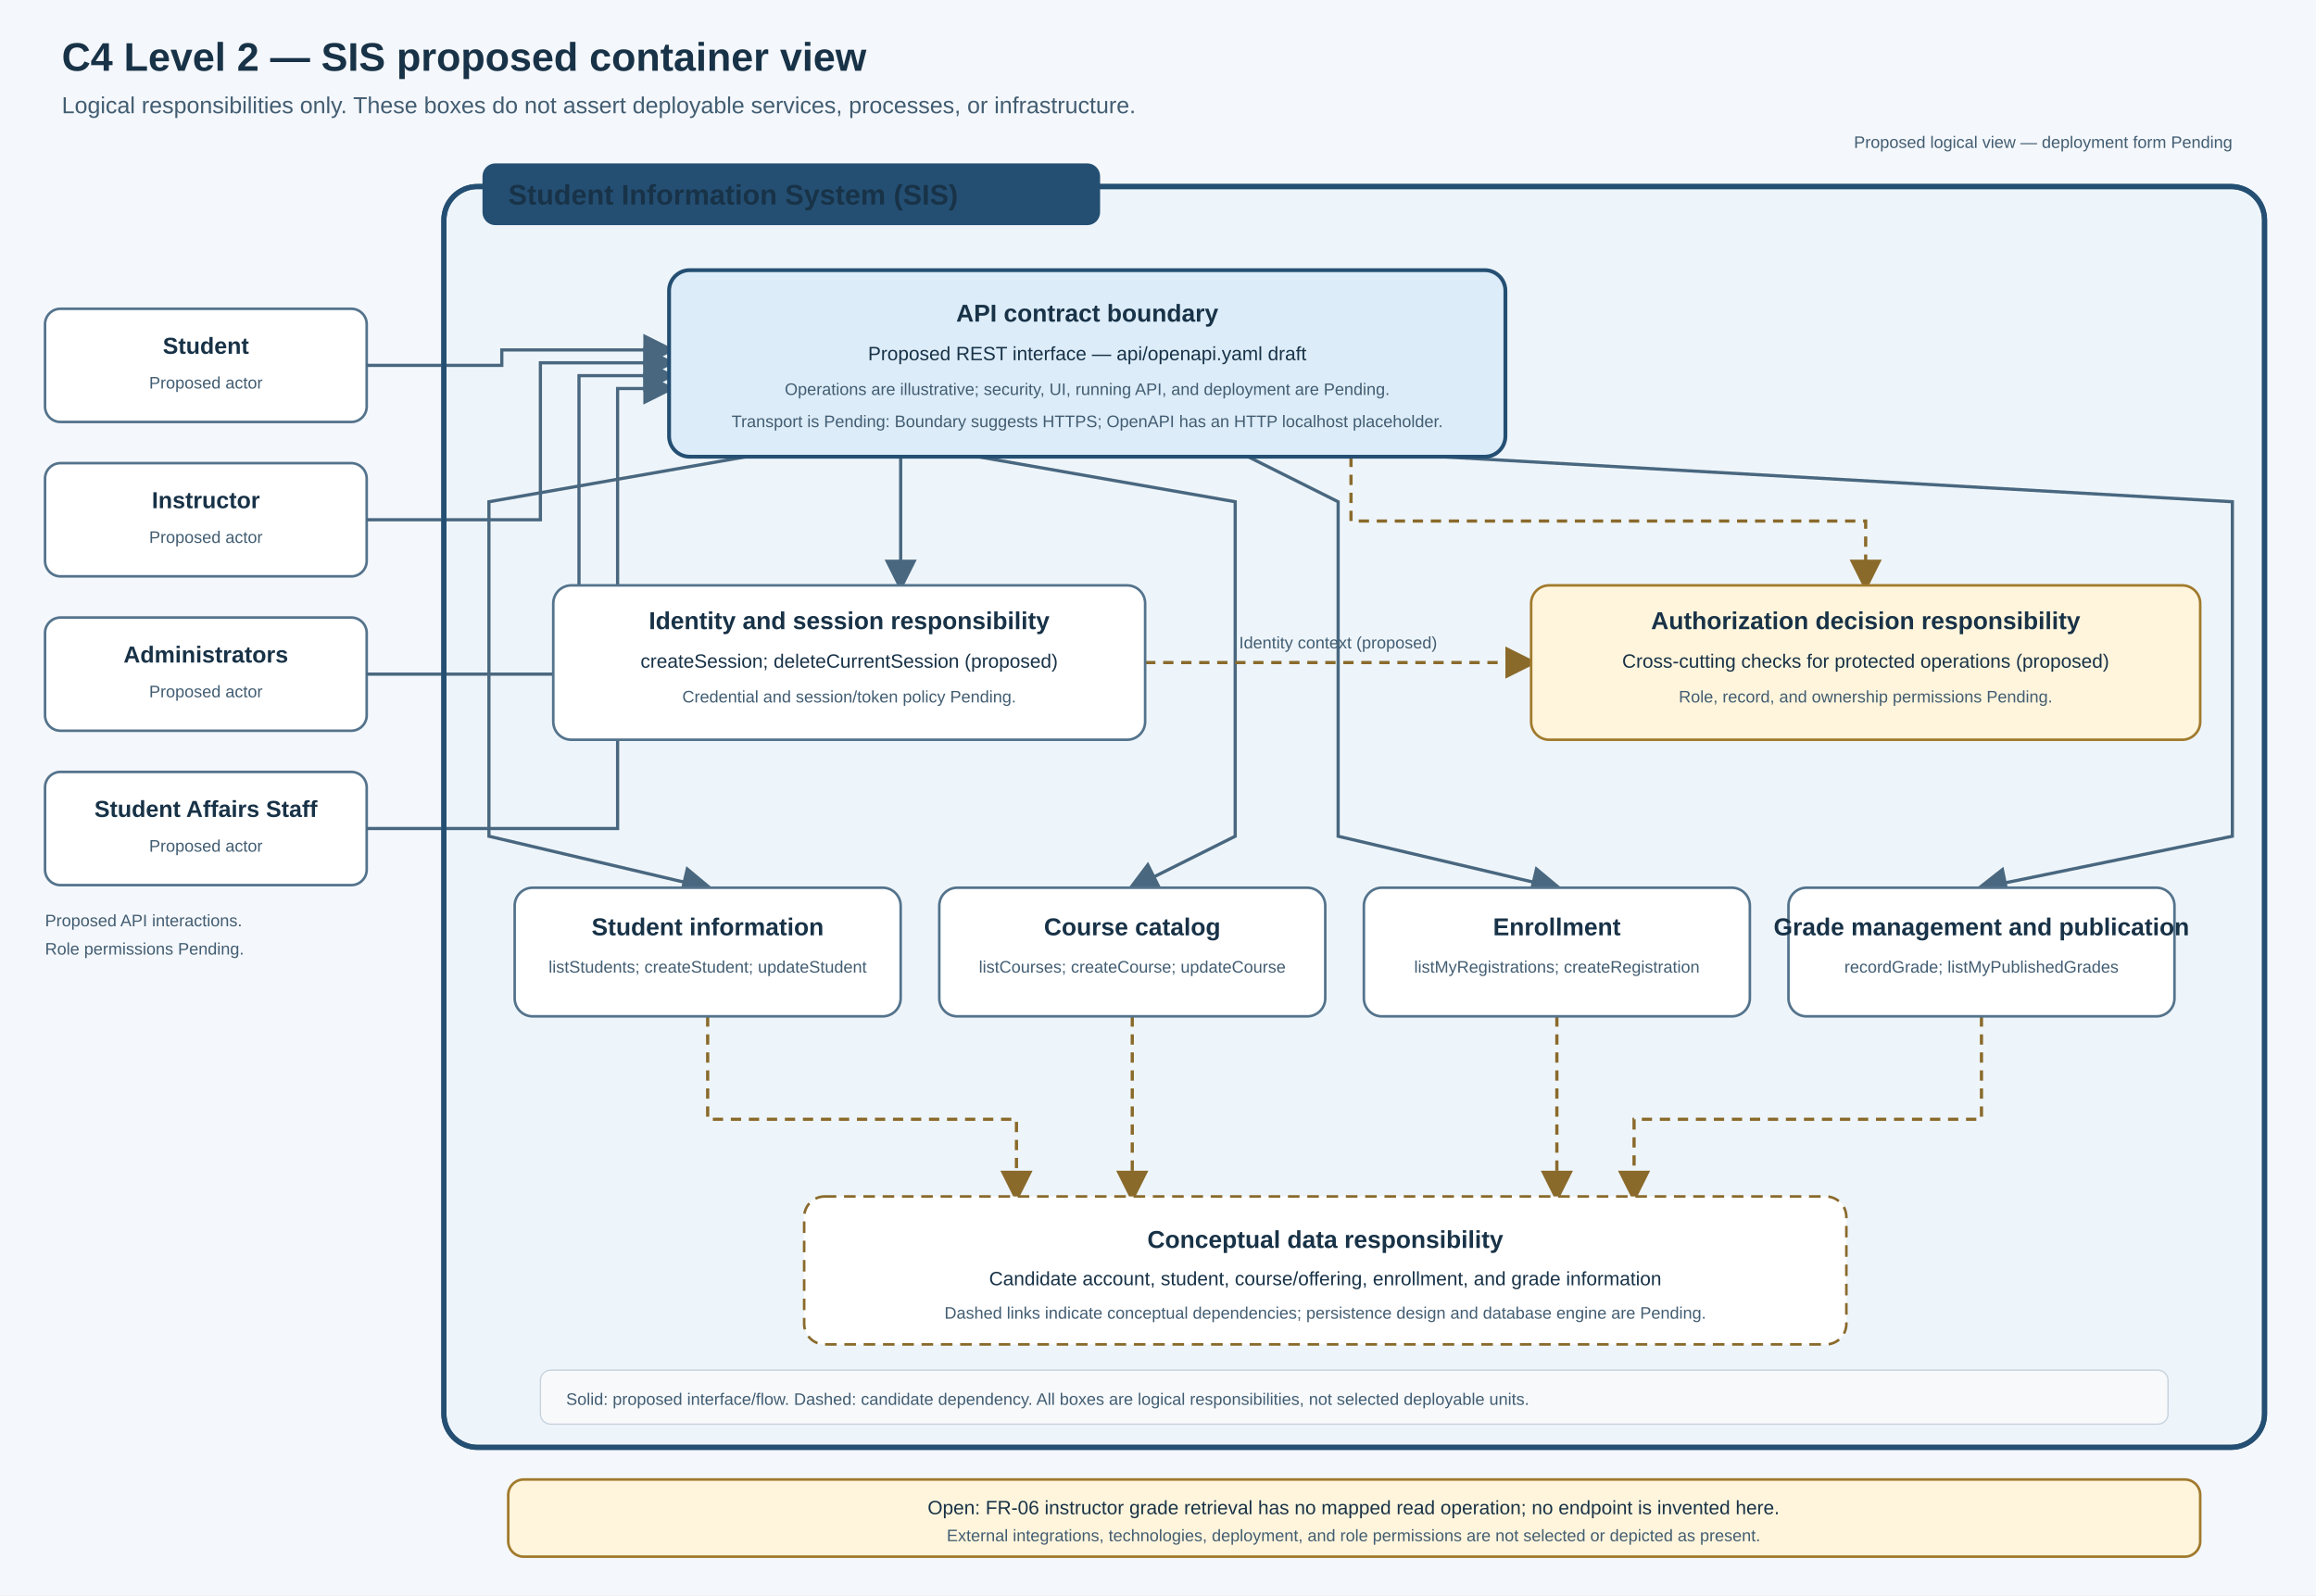
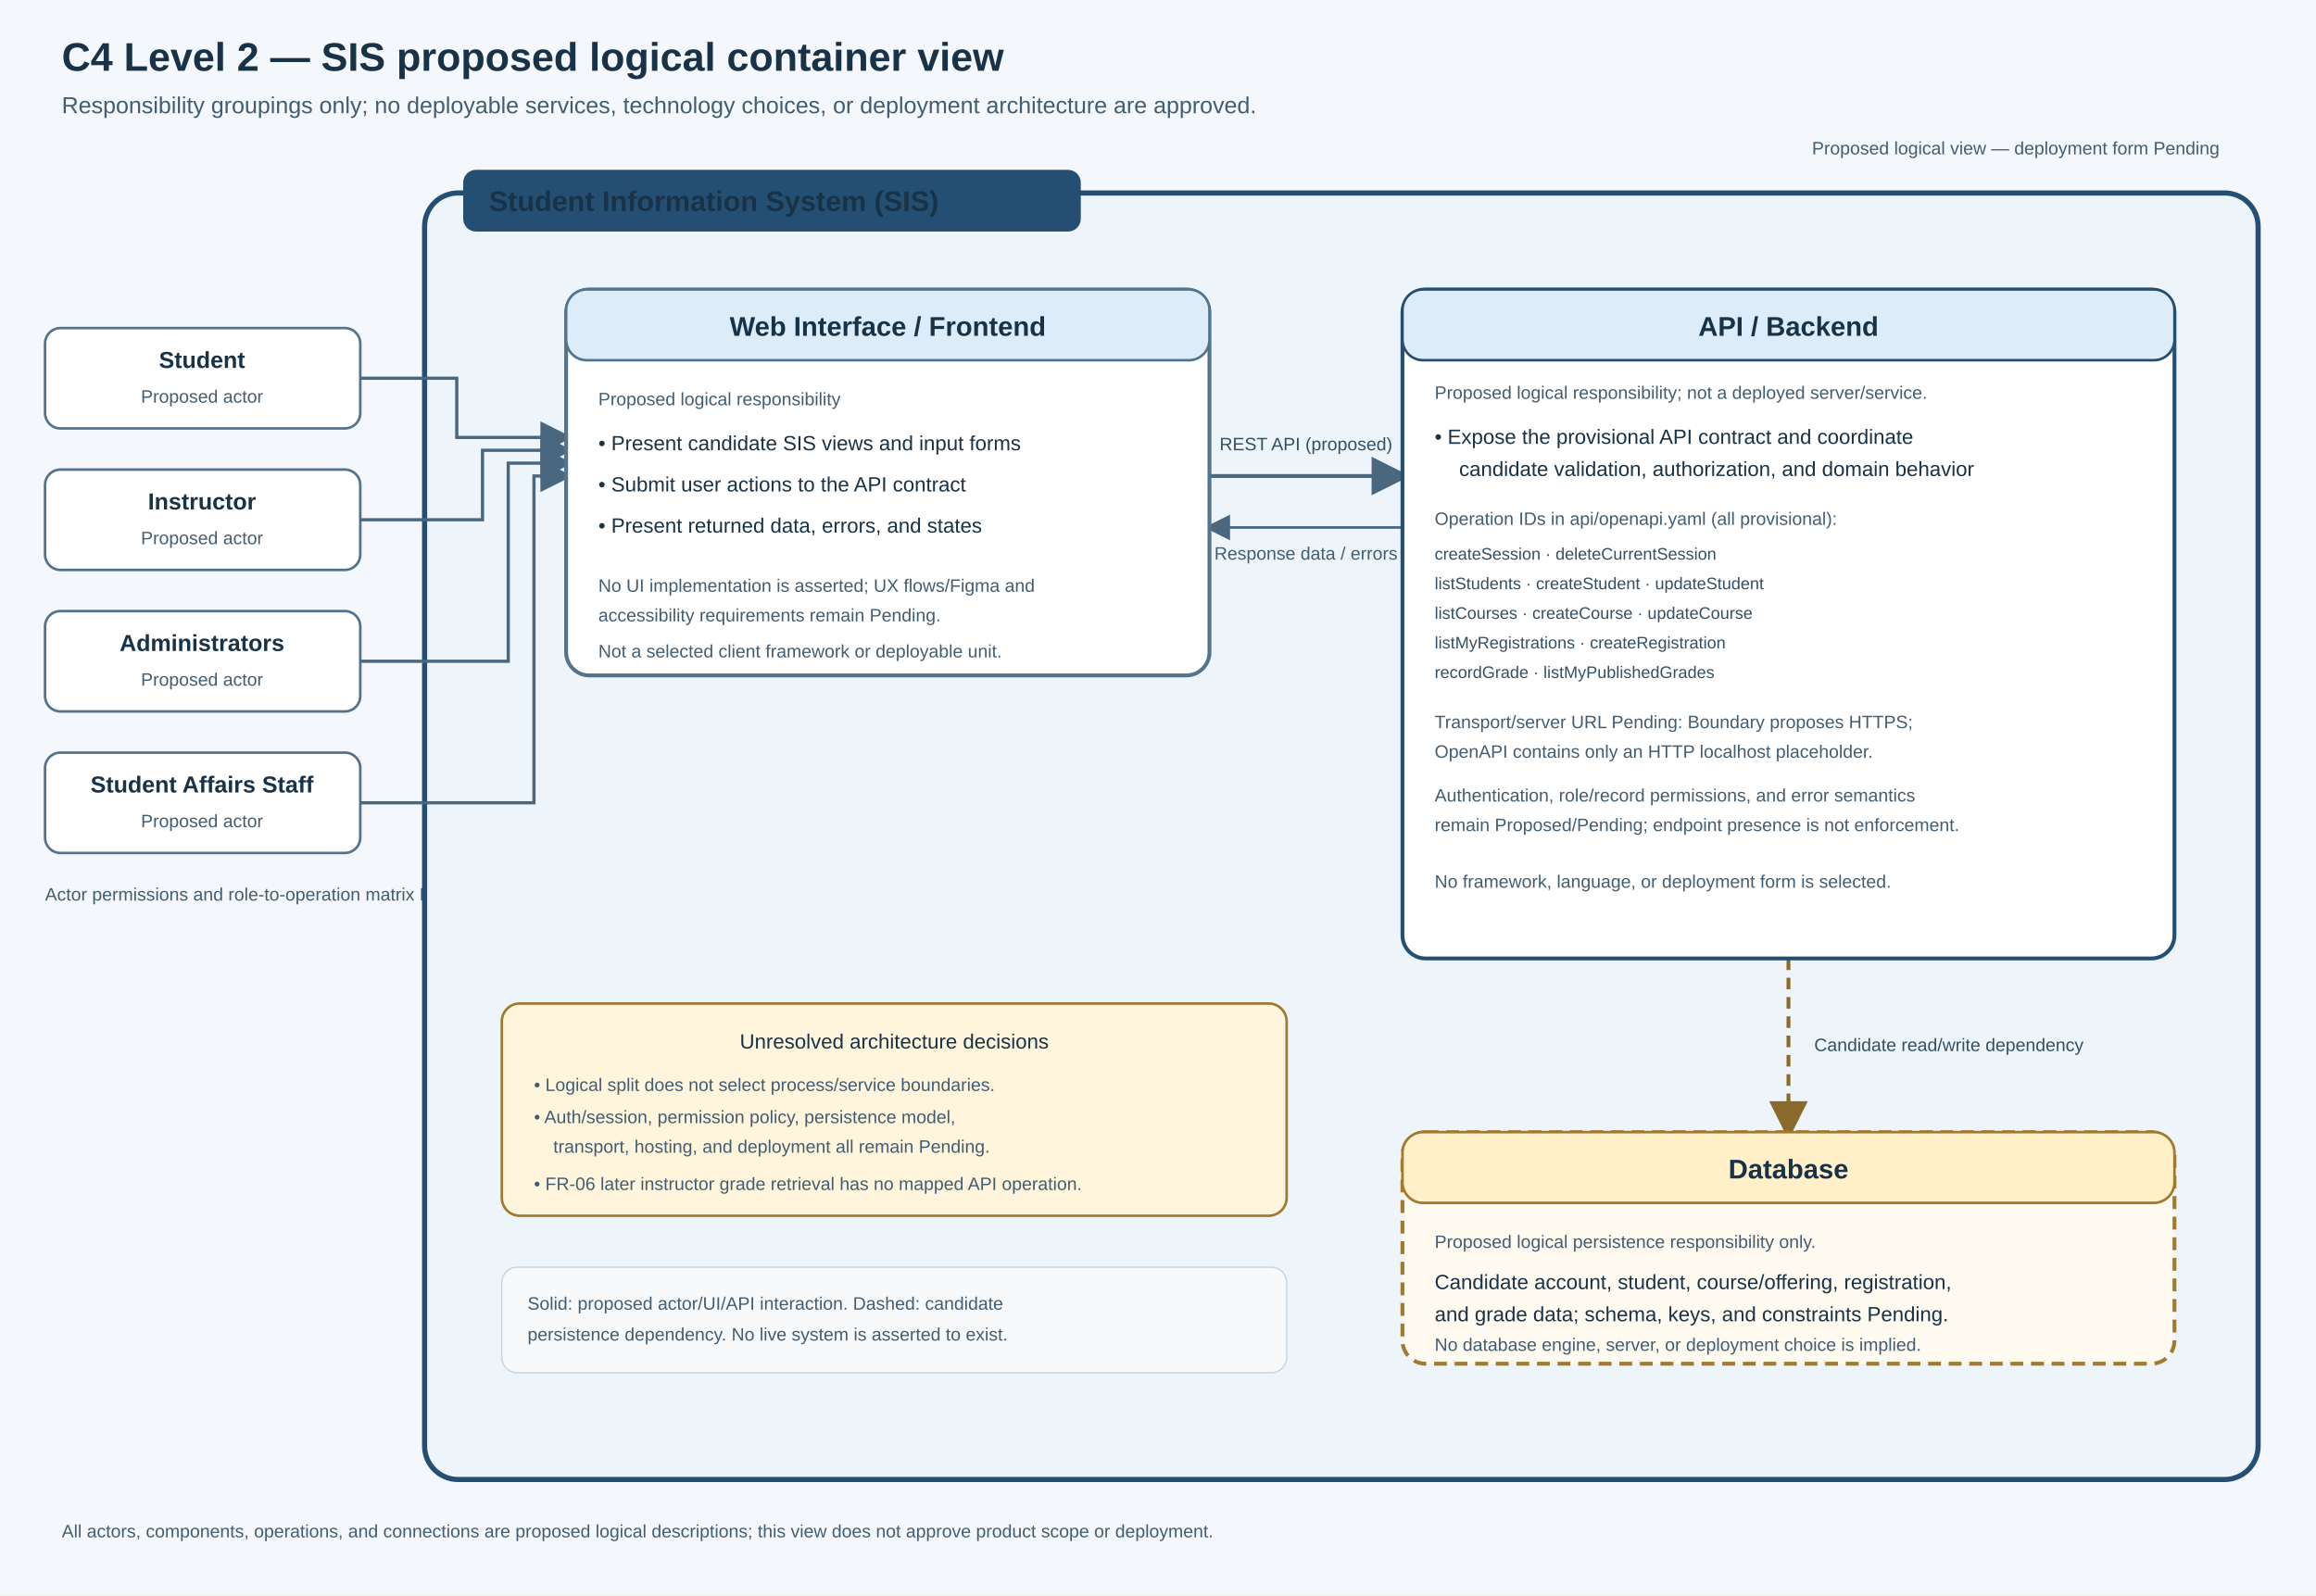
<svg xmlns="http://www.w3.org/2000/svg" width="1800" height="1240" viewBox="0 0 1800 1240" role="img" aria-labelledby="title description">
  <defs>
    <marker id="arrow" markerWidth="10" markerHeight="10" refX="8" refY="5" orient="auto" markerUnits="strokeWidth">
      <path d="M0,0 L10,5 L0,10 z" fill="#49677f" />
    </marker>
    <marker id="dashArrow" markerWidth="10" markerHeight="10" refX="8" refY="5" orient="auto" markerUnits="strokeWidth">
      <path d="M0,0 L10,5 L0,10 z" fill="#8a6a2b" />
    </marker>
    <style>
      text { font-family: Arial, Helvetica, sans-serif; fill: #183247; }
      .title { font-size: 31px; font-weight: 700; }
      .subtitle { font-size: 18px; fill: #425d72; }
      .actor-title { font-size: 18px; font-weight: 700; }
-       .card-title { font-size: 19px; font-weight: 700; }
-       .body { font-size: 15px; }
-       .small { font-size: 13px; fill: #425d72; }
-       .edge-label { font-size: 13px; fill: #334f66; }
+       .card-title { font-size: 21px; font-weight: 700; }
+       .body { font-size: 16px; }
+       .small { font-size: 14px; fill: #425d72; }
+       .edge-label { font-size: 14px; fill: #334f66; }
+       .operation { font-size: 13px; fill: #334f66; }
    </style>
  </defs>
  <rect width="1800" height="1240" fill="#f4f7fb" />
-   <text class="title" x="48" y="55">C4 Level 2 — SIS proposed container view</text>
-   <text class="subtitle" x="48" y="88">Logical responsibilities only. These boxes do not assert deployable services, processes, or infrastructure.</text>
-   <rect x="345" y="145" width="1415" height="980" rx="26" fill="#eef5fa" stroke="#244f73" stroke-width="4" />
-   <rect x="35" y="240" width="250" height="88" rx="12" fill="#ffffff" stroke="#54738c" stroke-width="2" />
-   <text class="actor-title" x="160" y="275" text-anchor="middle">Student</text>
-   <text class="small" x="160" y="302" text-anchor="middle">Proposed actor</text>
-   <rect x="35" y="360" width="250" height="88" rx="12" fill="#ffffff" stroke="#54738c" stroke-width="2" />
-   <text class="actor-title" x="160" y="395" text-anchor="middle">Instructor</text>
-   <text class="small" x="160" y="422" text-anchor="middle">Proposed actor</text>
-   <rect x="35" y="480" width="250" height="88" rx="12" fill="#ffffff" stroke="#54738c" stroke-width="2" />
-   <text class="actor-title" x="160" y="515" text-anchor="middle">Administrators</text>
-   <text class="small" x="160" y="542" text-anchor="middle">Proposed actor</text>
-   <rect x="35" y="600" width="250" height="88" rx="12" fill="#ffffff" stroke="#54738c" stroke-width="2" />
-   <text class="actor-title" x="160" y="635" text-anchor="middle">Student Affairs Staff</text>
-   <text class="small" x="160" y="662" text-anchor="middle">Proposed actor</text>
-   <path d="M285 284 H390 V272 H520" fill="none" stroke="#49677f" stroke-width="2.5" marker-end="url(#arrow)" />
-   <path d="M285 404 H420 V282 H520" fill="none" stroke="#49677f" stroke-width="2.5" marker-end="url(#arrow)" />
-   <path d="M285 524 H450 V292 H520" fill="none" stroke="#49677f" stroke-width="2.5" marker-end="url(#arrow)" />
-   <path d="M285 644 H480 V302 H520" fill="none" stroke="#49677f" stroke-width="2.5" marker-end="url(#arrow)" />
-   <text class="small" x="35" y="720">Proposed API interactions.</text>
-   <text class="small" x="35" y="742">Role permissions Pending.</text>
-   <rect x="345" y="145" width="1415" height="980" rx="26" fill="none" stroke="#244f73" stroke-width="4" />
-   <rect x="375" y="127" width="480" height="48" rx="10" fill="#244f73" />
-   <text x="395" y="159" font-size="22" font-weight="700" fill="#ffffff">Student Information System (SIS)</text>
-   <text class="small" x="1735" y="115" text-anchor="end">Proposed logical view — deployment form Pending</text>
-   <path d="M580 355 L380 390 V650 L550 690" fill="none" stroke="#49677f" stroke-width="2.5" marker-end="url(#arrow)" />
-   <path d="M760 355 L960 390 V650 L880 690" fill="none" stroke="#49677f" stroke-width="2.5" marker-end="url(#arrow)" />
-   <path d="M970 355 L1040 390 V650 L1210 690" fill="none" stroke="#49677f" stroke-width="2.5" marker-end="url(#arrow)" />
-   <path d="M1120 355 L1735 390 V650 L1540 690" fill="none" stroke="#49677f" stroke-width="2.5" marker-end="url(#arrow)" />
-   <path d="M700 355 V455" fill="none" stroke="#49677f" stroke-width="2.5" marker-end="url(#arrow)" />
-   <path d="M1050 355 V405 H1450 V455" fill="none" stroke="#8a6a2b" stroke-width="2.5" stroke-dasharray="8 6" marker-end="url(#dashArrow)" />
-   <path d="M890 515 H1190" fill="none" stroke="#8a6a2b" stroke-width="2.5" stroke-dasharray="8 6" marker-end="url(#dashArrow)" />
-   <path d="M550 790 V870 H790 V930" fill="none" stroke="#8a6a2b" stroke-width="2.5" stroke-dasharray="8 6" marker-end="url(#dashArrow)" />
-   <path d="M880 790 V930" fill="none" stroke="#8a6a2b" stroke-width="2.5" stroke-dasharray="8 6" marker-end="url(#dashArrow)" />
-   <path d="M1210 790 V930" fill="none" stroke="#8a6a2b" stroke-width="2.5" stroke-dasharray="8 6" marker-end="url(#dashArrow)" />
-   <path d="M1540 790 V870 H1270 V930" fill="none" stroke="#8a6a2b" stroke-width="2.5" stroke-dasharray="8 6" marker-end="url(#dashArrow)" />
-   <rect x="520" y="210" width="650" height="145" rx="16" fill="#dcecf8" stroke="#244f73" stroke-width="3" />
-   <text class="card-title" x="845" y="250" text-anchor="middle">API contract boundary</text>
-   <text class="body" x="845" y="280" text-anchor="middle">Proposed REST interface — api/openapi.yaml draft</text>
-   <text class="small" x="845" y="307" text-anchor="middle">Operations are illustrative; security, UI, running API, and deployment are Pending.</text>
-   <text class="small" x="845" y="332" text-anchor="middle">Transport is Pending: Boundary suggests HTTPS; OpenAPI has an HTTP localhost placeholder.</text>
-   <rect x="430" y="455" width="460" height="120" rx="14" fill="#ffffff" stroke="#54738c" stroke-width="2" />
-   <text class="card-title" x="660" y="489" text-anchor="middle">Identity and session responsibility</text>
-   <text class="body" x="660" y="519" text-anchor="middle">createSession; deleteCurrentSession (proposed)</text>
-   <text class="small" x="660" y="546" text-anchor="middle">Credential and session/token policy Pending.</text>
-   <rect x="1190" y="455" width="520" height="120" rx="14" fill="#fff5dc" stroke="#a17a2d" stroke-width="2" />
-   <text class="card-title" x="1450" y="489" text-anchor="middle">Authorization decision responsibility</text>
-   <text class="body" x="1450" y="519" text-anchor="middle">Cross-cutting checks for protected operations (proposed)</text>
-   <text class="small" x="1450" y="546" text-anchor="middle">Role, record, and ownership permissions Pending.</text>
-   <text class="small" x="1040" y="504" text-anchor="middle">Identity context (proposed)</text>
-   <rect x="400" y="690" width="300" height="100" rx="14" fill="#ffffff" stroke="#54738c" stroke-width="2" />
-   <text class="card-title" x="550" y="727" text-anchor="middle">Student information</text>
-   <text class="small" x="550" y="756" text-anchor="middle">listStudents; createStudent; updateStudent</text>
-   <rect x="730" y="690" width="300" height="100" rx="14" fill="#ffffff" stroke="#54738c" stroke-width="2" />
-   <text class="card-title" x="880" y="727" text-anchor="middle">Course catalog</text>
-   <text class="small" x="880" y="756" text-anchor="middle">listCourses; createCourse; updateCourse</text>
-   <rect x="1060" y="690" width="300" height="100" rx="14" fill="#ffffff" stroke="#54738c" stroke-width="2" />
-   <text class="card-title" x="1210" y="727" text-anchor="middle">Enrollment</text>
-   <text class="small" x="1210" y="756" text-anchor="middle">listMyRegistrations; createRegistration</text>
-   <rect x="1390" y="690" width="300" height="100" rx="14" fill="#ffffff" stroke="#54738c" stroke-width="2" />
-   <text class="card-title" x="1540" y="727" text-anchor="middle">Grade management and publication</text>
-   <text class="small" x="1540" y="756" text-anchor="middle">recordGrade; listMyPublishedGrades</text>
-   <rect x="625" y="930" width="810" height="115" rx="16" fill="#ffffff" stroke="#8a6a2b" stroke-width="2" stroke-dasharray="9 6" />
-   <text class="card-title" x="1030" y="970" text-anchor="middle">Conceptual data responsibility</text>
-   <text class="body" x="1030" y="999" text-anchor="middle">Candidate account, student, course/offering, enrollment, and grade information</text>
-   <text class="small" x="1030" y="1025" text-anchor="middle">Dashed links indicate conceptual dependencies; persistence design and database engine are Pending.</text>
-   <rect x="420" y="1065" width="1265" height="42" rx="8" fill="#f7f9fb" stroke="#c6d2dc" />
-   <text class="small" x="440" y="1092">Solid: proposed interface/flow. Dashed: candidate dependency. All boxes are logical responsibilities, not selected deployable units.</text>
-   <rect x="395" y="1150" width="1315" height="60" rx="12" fill="#fff5dc" stroke="#a17a2d" stroke-width="2" />
-   <text class="body" x="1052" y="1177" text-anchor="middle">Open: FR-06 instructor grade retrieval has no mapped read operation; no endpoint is invented here.</text>
-   <text class="small" x="1052" y="1198" text-anchor="middle">External integrations, technologies, deployment, and role permissions are not selected or depicted as present.</text>
+   <text class="title" x="48" y="55">C4 Level 2 — SIS proposed logical container view</text>
+   <text class="subtitle" x="48" y="88">Responsibility groupings only; no deployable services, technology choices, or deployment architecture are approved.</text>
+   <rect x="35" y="255" width="245" height="78" rx="12" fill="#ffffff" stroke="#54738c" stroke-width="2" />
+   <text class="actor-title" x="157" y="286" text-anchor="middle">Student</text>
+   <text class="small" x="157" y="313" text-anchor="middle">Proposed actor</text>
+   <rect x="35" y="365" width="245" height="78" rx="12" fill="#ffffff" stroke="#54738c" stroke-width="2" />
+   <text class="actor-title" x="157" y="396" text-anchor="middle">Instructor</text>
+   <text class="small" x="157" y="423" text-anchor="middle">Proposed actor</text>
+   <rect x="35" y="475" width="245" height="78" rx="12" fill="#ffffff" stroke="#54738c" stroke-width="2" />
+   <text class="actor-title" x="157" y="506" text-anchor="middle">Administrators</text>
+   <text class="small" x="157" y="533" text-anchor="middle">Proposed actor</text>
+   <rect x="35" y="585" width="245" height="78" rx="12" fill="#ffffff" stroke="#54738c" stroke-width="2" />
+   <text class="actor-title" x="157" y="616" text-anchor="middle">Student Affairs Staff</text>
+   <text class="small" x="157" y="643" text-anchor="middle">Proposed actor</text>
+   <text class="small" x="35" y="700">Actor permissions and role-to-operation matrix Pending.</text>
+   <rect x="330" y="150" width="1425" height="1000" rx="26" fill="#eef5fa" stroke="#244f73" stroke-width="4" />
+   <rect x="360" y="132" width="480" height="48" rx="10" fill="#244f73" />
+   <text x="380" y="164" font-size="22" font-weight="700" fill="#ffffff">Student Information System (SIS)</text>
+   <text class="small" x="1725" y="120" text-anchor="end">Proposed logical view — deployment form Pending</text>
+   <path d="M280 294 H355 V340 H440" fill="none" stroke="#49677f" stroke-width="2.5" marker-end="url(#arrow)" />
+   <path d="M280 404 H375 V350 H440" fill="none" stroke="#49677f" stroke-width="2.5" marker-end="url(#arrow)" />
+   <path d="M280 514 H395 V360 H440" fill="none" stroke="#49677f" stroke-width="2.5" marker-end="url(#arrow)" />
+   <path d="M280 624 H415 V370 H440" fill="none" stroke="#49677f" stroke-width="2.5" marker-end="url(#arrow)" />
+   <path d="M940 370 H1090" fill="none" stroke="#49677f" stroke-width="3" marker-end="url(#arrow)" />
+   <text class="edge-label" x="1015" y="350" text-anchor="middle">REST API (proposed)</text>
+   <path d="M1090 410 H940" fill="none" stroke="#49677f" stroke-width="2" marker-end="url(#arrow)" />
+   <text class="small" x="1015" y="435" text-anchor="middle">Response data / errors</text>
+   <path d="M1390 745 V880" fill="none" stroke="#8a6a2b" stroke-width="3" stroke-dasharray="9 6" marker-end="url(#dashArrow)" />
+   <text class="edge-label" x="1410" y="817">Candidate read/write dependency</text>
+   <rect x="440" y="225" width="500" height="300" rx="18" fill="#ffffff" stroke="#54738c" stroke-width="3" />
+   <rect x="440" y="225" width="500" height="55" rx="16" fill="#dcecf8" stroke="#54738c" stroke-width="2" />
+   <text class="card-title" x="690" y="261" text-anchor="middle">Web Interface / Frontend</text>
+   <text class="small" x="465" y="315">Proposed logical responsibility</text>
+   <text class="body" x="465" y="350">• Present candidate SIS views and input forms</text>
+   <text class="body" x="465" y="382">• Submit user actions to the API contract</text>
+   <text class="body" x="465" y="414">• Present returned data, errors, and states</text>
+   <text class="small" x="465" y="460">No UI implementation is asserted; UX flows/Figma and</text>
+   <text class="small" x="465" y="483">accessibility requirements remain Pending.</text>
+   <text class="small" x="465" y="511">Not a selected client framework or deployable unit.</text>
+   <rect x="1090" y="225" width="600" height="520" rx="18" fill="#ffffff" stroke="#244f73" stroke-width="3" />
+   <rect x="1090" y="225" width="600" height="55" rx="16" fill="#dcecf8" stroke="#244f73" stroke-width="2" />
+   <text class="card-title" x="1390" y="261" text-anchor="middle">API / Backend</text>
+   <text class="small" x="1115" y="310">Proposed logical responsibility; not a deployed server/service.</text>
+   <text class="body" x="1115" y="345">• Expose the provisional API contract and coordinate</text>
+   <text class="body" x="1134" y="370">candidate validation, authorization, and domain behavior</text>
+   <text class="small" x="1115" y="408">Operation IDs in api/openapi.yaml (all provisional):</text>
+   <text class="operation" x="1115" y="435">createSession · deleteCurrentSession</text>
+   <text class="operation" x="1115" y="458">listStudents · createStudent · updateStudent</text>
+   <text class="operation" x="1115" y="481">listCourses · createCourse · updateCourse</text>
+   <text class="operation" x="1115" y="504">listMyRegistrations · createRegistration</text>
+   <text class="operation" x="1115" y="527">recordGrade · listMyPublishedGrades</text>
+   <text class="small" x="1115" y="566">Transport/server URL Pending: Boundary proposes HTTPS;</text>
+   <text class="small" x="1115" y="589">OpenAPI contains only an HTTP localhost placeholder.</text>
+   <text class="small" x="1115" y="623">Authentication, role/record permissions, and error semantics</text>
+   <text class="small" x="1115" y="646">remain Proposed/Pending; endpoint presence is not enforcement.</text>
+   <text class="small" x="1115" y="690">No framework, language, or deployment form is selected.</text>
+   <rect x="1090" y="880" width="600" height="180" rx="18" fill="#fffaf0" stroke="#a17a2d" stroke-width="3" stroke-dasharray="10 6" />
+   <rect x="1090" y="880" width="600" height="55" rx="16" fill="#fff0c9" stroke="#a17a2d" stroke-width="2" />
+   <text class="card-title" x="1390" y="916" text-anchor="middle">Database</text>
+   <text class="small" x="1115" y="970">Proposed logical persistence responsibility only.</text>
+   <text class="body" x="1115" y="1002">Candidate account, student, course/offering, registration,</text>
+   <text class="body" x="1115" y="1027">and grade data; schema, keys, and constraints Pending.</text>
+   <text class="small" x="1115" y="1050">No database engine, server, or deployment choice is implied.</text>
+   <rect x="390" y="780" width="610" height="165" rx="14" fill="#fff5dc" stroke="#a17a2d" stroke-width="2" />
+   <text class="body" x="695" y="815" text-anchor="middle">Unresolved architecture decisions</text>
+   <text class="small" x="415" y="848">• Logical split does not select process/service boundaries.</text>
+   <text class="small" x="415" y="873">• Auth/session, permission policy, persistence model,</text>
+   <text class="small" x="430" y="896">transport, hosting, and deployment all remain Pending.</text>
+   <text class="small" x="415" y="925">• FR-06 later instructor grade retrieval has no mapped API operation.</text>
+   <rect x="390" y="985" width="610" height="82" rx="12" fill="#f7f9fb" stroke="#c6d2dc" />
+   <text class="small" x="410" y="1018">Solid: proposed actor/UI/API interaction. Dashed: candidate</text>
+   <text class="small" x="410" y="1042">persistence dependency. No live system is asserted to exist.</text>
+   <text class="small" x="48" y="1195">All actors, components, operations, and connections are proposed logical descriptions; this view does not approve product scope or deployment.</text>
</svg>
